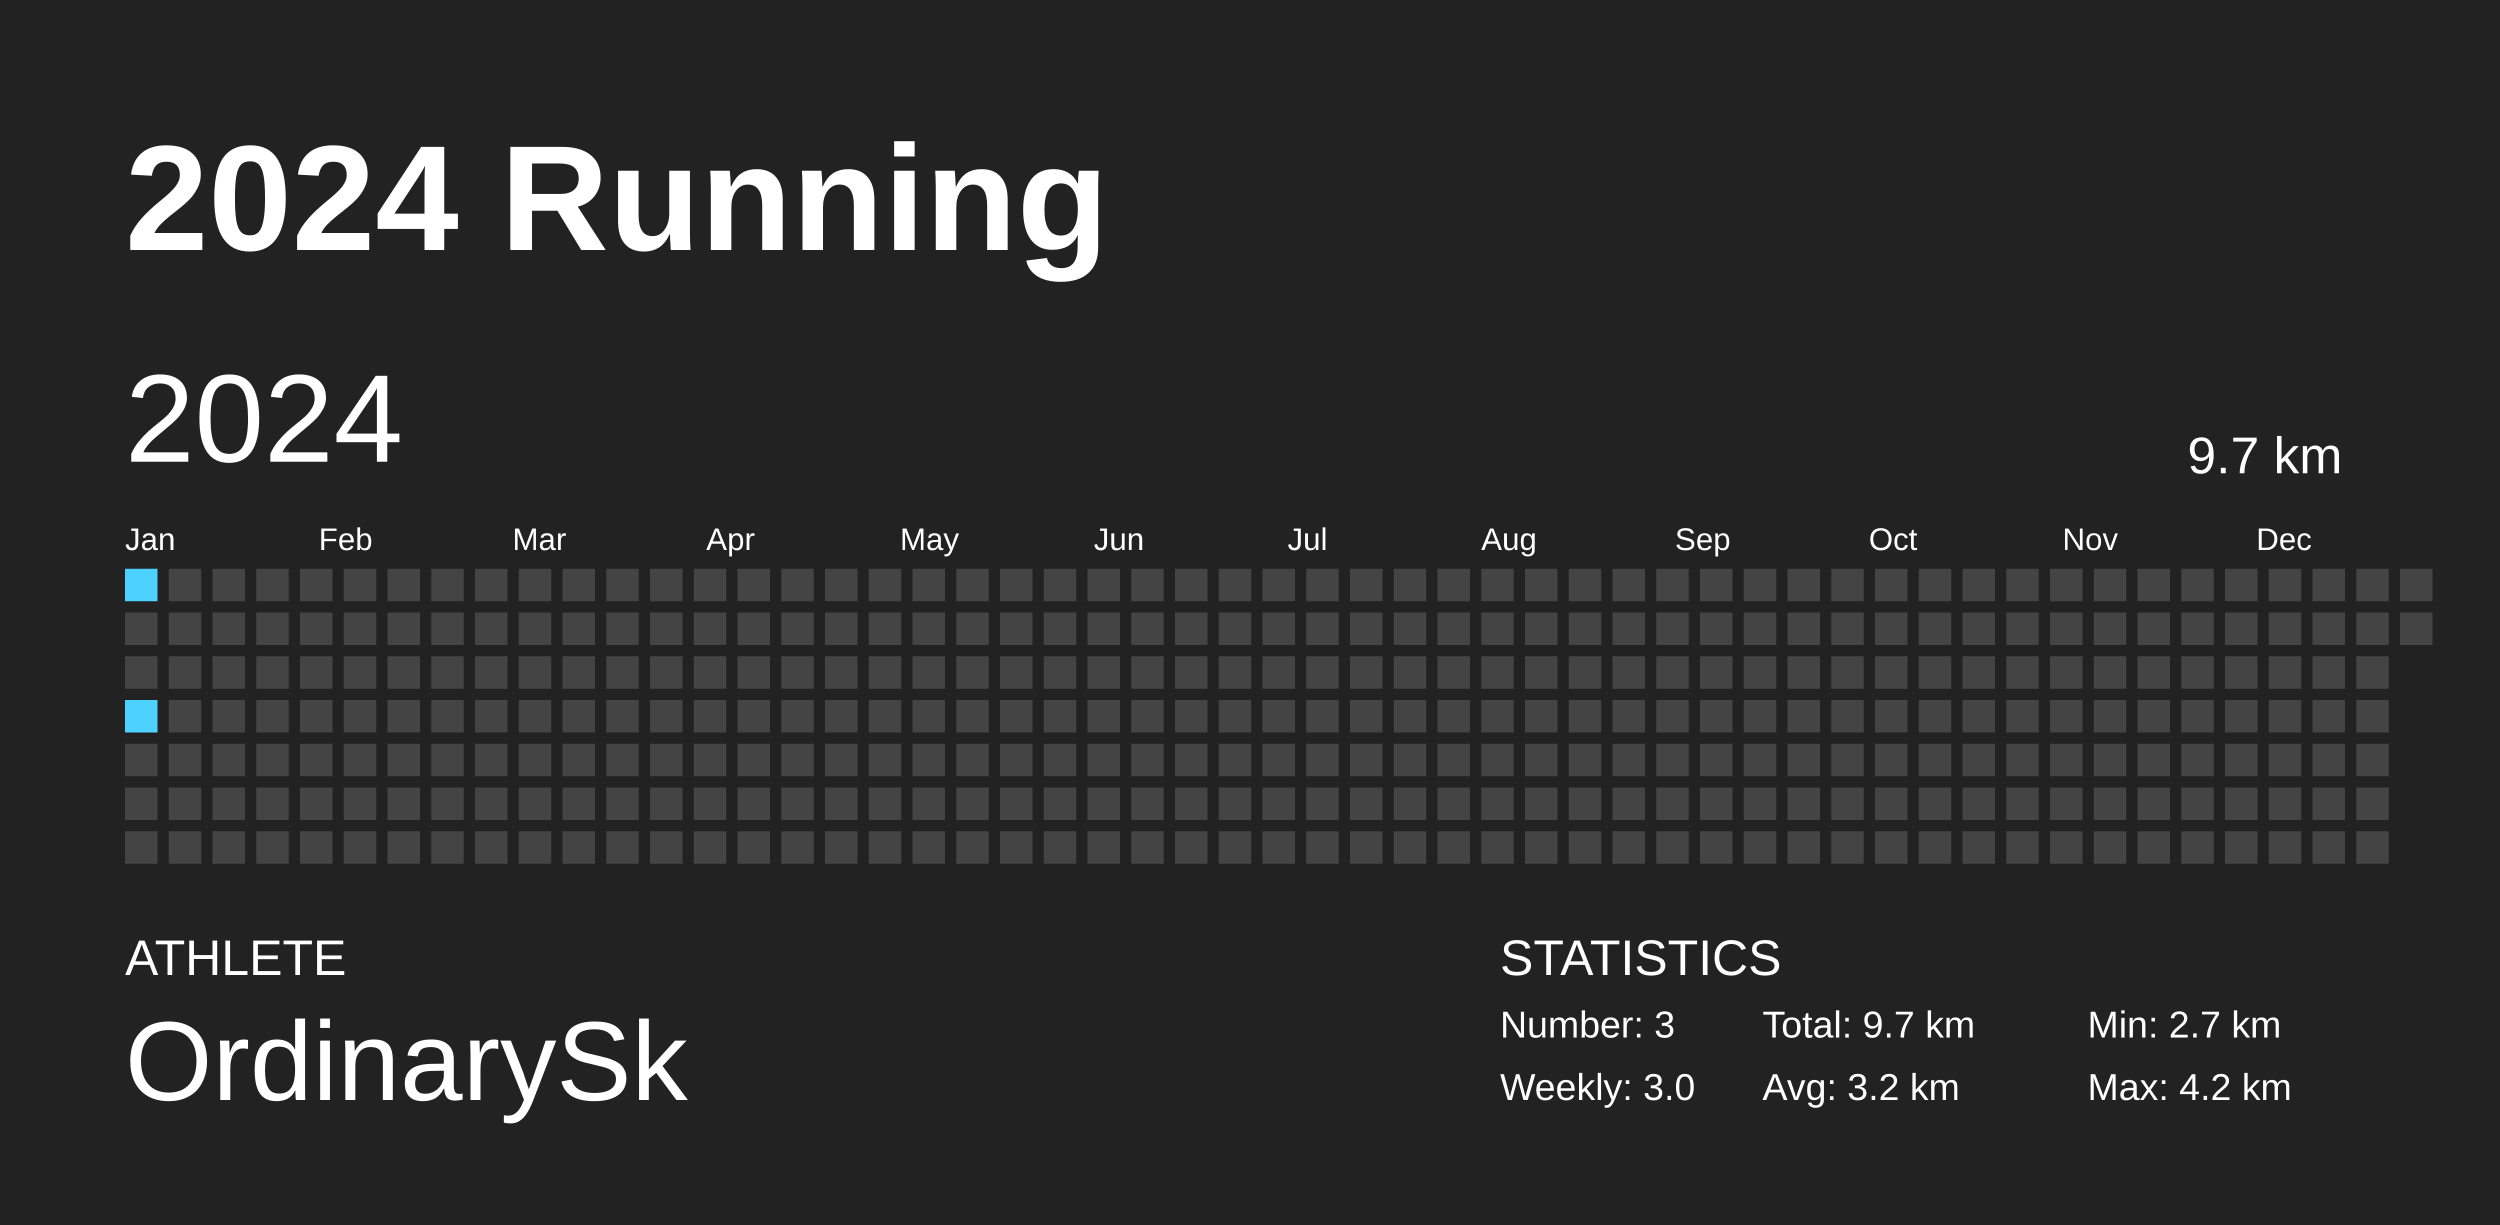
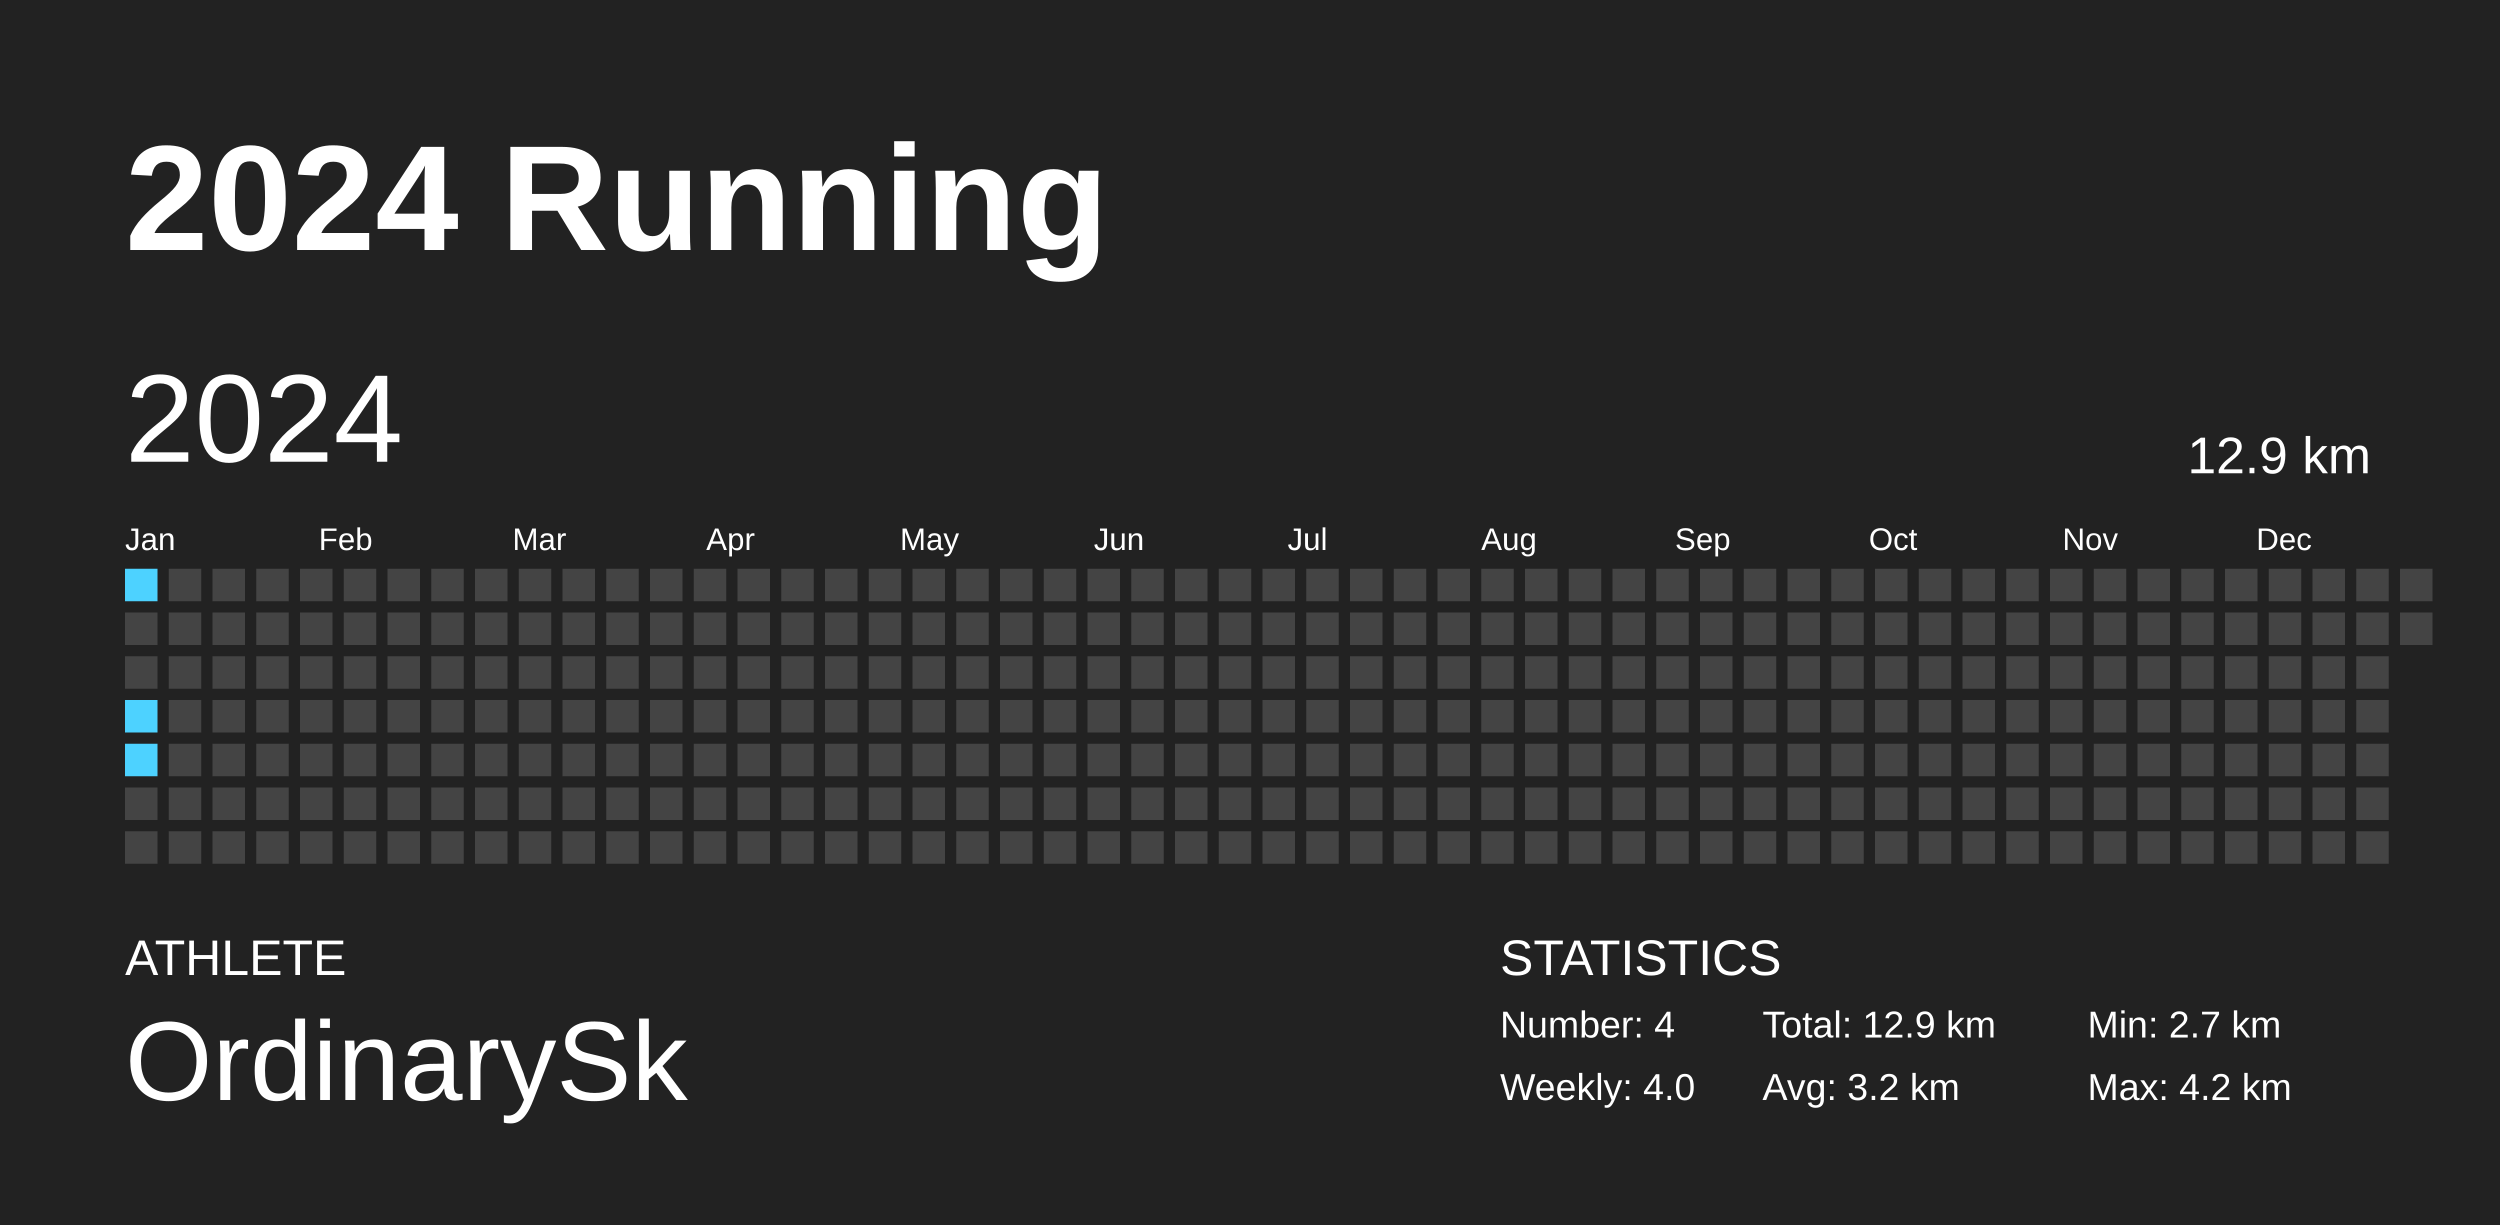
<svg xmlns="http://www.w3.org/2000/svg" baseProfile="full" height="98mm" version="1.1" viewBox="0,0,200,98" width="200mm">
  <defs />
  <rect fill="#222222" height="98" width="200" x="0" y="0" />
  <text fill="#FFFFFF" style="font-size:12px; font-family:Arial; font-weight:bold;" x="10" y="20">2024 Running</text>
  <text fill="#FFFFFF" style="font-size:4px; font-family:Arial" x="10" y="78">ATHLETE</text>
  <text fill="#FFFFFF" style="font-size:9px; font-family:Arial" x="10" y="88">OrdinarySk</text>
  <text fill="#FFFFFF" style="font-size:4px; font-family:Arial" x="120" y="78">STATISTICS</text>
-   <text fill="#FFFFFF" style="font-size:3px; font-family:Arial" x="120" y="83">Number: 3</text>
-   <text fill="#FFFFFF" style="font-size:3px; font-family:Arial" x="120" y="88">Weekly: 3.0</text>
-   <text fill="#FFFFFF" style="font-size:3px; font-family:Arial" x="141" y="83">Total: 9.7 km</text>
+   <text fill="#FFFFFF" style="font-size:3px; font-family:Arial" x="120" y="83">Number: 4</text>
+   <text fill="#FFFFFF" style="font-size:3px; font-family:Arial" x="120" y="88">Weekly: 4.0</text>
+   <text fill="#FFFFFF" style="font-size:3px; font-family:Arial" x="141" y="83">Total: 12.9 km</text>
  <text fill="#FFFFFF" style="font-size:3px; font-family:Arial" x="141" y="88">Avg: 3.2 km</text>
  <text fill="#FFFFFF" style="font-size:3px; font-family:Arial" x="167" y="83">Min: 2.7 km</text>
  <text fill="#FFFFFF" style="font-size:3px; font-family:Arial" x="167" y="88">Max: 4.2 km</text>
  <text dominant-baseline="hanging" fill="#FFFFFF" style="font-size:10.0px; font-family:Arial;" x="10" y="30">2024</text>
-   <text dominant-baseline="hanging" fill="#FFFFFF" style="font-size:4.125px; font-family:Arial;" x="175" y="35">9.7 km</text>
+   <text dominant-baseline="hanging" fill="#FFFFFF" style="font-size:4.125px; font-family:Arial;" x="175" y="35">12.9 km</text>
  <text fill="#FFFFFF" style="font-size:2.5px; font-family:Arial" x="10.0" y="44">Jan</text>
  <text fill="#FFFFFF" style="font-size:2.5px; font-family:Arial" x="25.5" y="44">Feb</text>
  <text fill="#FFFFFF" style="font-size:2.5px; font-family:Arial" x="41.0" y="44">Mar</text>
  <text fill="#FFFFFF" style="font-size:2.5px; font-family:Arial" x="56.5" y="44">Apr</text>
  <text fill="#FFFFFF" style="font-size:2.5px; font-family:Arial" x="72.0" y="44">May</text>
  <text fill="#FFFFFF" style="font-size:2.5px; font-family:Arial" x="87.5" y="44">Jun</text>
  <text fill="#FFFFFF" style="font-size:2.5px; font-family:Arial" x="103.0" y="44">Jul</text>
  <text fill="#FFFFFF" style="font-size:2.5px; font-family:Arial" x="118.5" y="44">Aug</text>
  <text fill="#FFFFFF" style="font-size:2.5px; font-family:Arial" x="134.0" y="44">Sep</text>
  <text fill="#FFFFFF" style="font-size:2.5px; font-family:Arial" x="149.5" y="44">Oct</text>
  <text fill="#FFFFFF" style="font-size:2.5px; font-family:Arial" x="165.0" y="44">Nov</text>
  <text fill="#FFFFFF" style="font-size:2.5px; font-family:Arial" x="180.5" y="44">Dec</text>
  <rect fill="#4dd2ff" height="2.6" width="2.6" x="10.0" y="45.5" />
  <rect fill="#444444" height="2.6" width="2.6" x="10.0" y="49.0" />
  <rect fill="#444444" height="2.6" width="2.6" x="10.0" y="52.5" />
  <rect fill="#4dd2ff" height="2.6" width="2.6" x="10.0" y="56.0" />
-   <rect fill="#444444" height="2.6" width="2.6" x="10.0" y="59.5" />
+   <rect fill="#4dd2ff" height="2.6" width="2.6" x="10.0" y="59.5" />
  <rect fill="#444444" height="2.6" width="2.6" x="10.0" y="63.0" />
  <rect fill="#444444" height="2.6" width="2.6" x="10.0" y="66.5" />
  <rect fill="#444444" height="2.6" width="2.6" x="13.5" y="45.5" />
  <rect fill="#444444" height="2.6" width="2.6" x="13.5" y="49.0" />
  <rect fill="#444444" height="2.6" width="2.6" x="13.5" y="52.5" />
  <rect fill="#444444" height="2.6" width="2.6" x="13.5" y="56.0" />
  <rect fill="#444444" height="2.6" width="2.6" x="13.5" y="59.5" />
  <rect fill="#444444" height="2.6" width="2.6" x="13.5" y="63.0" />
  <rect fill="#444444" height="2.6" width="2.6" x="13.5" y="66.5" />
  <rect fill="#444444" height="2.6" width="2.6" x="17.0" y="45.5" />
  <rect fill="#444444" height="2.6" width="2.6" x="17.0" y="49.0" />
  <rect fill="#444444" height="2.6" width="2.6" x="17.0" y="52.5" />
  <rect fill="#444444" height="2.6" width="2.6" x="17.0" y="56.0" />
  <rect fill="#444444" height="2.6" width="2.6" x="17.0" y="59.5" />
  <rect fill="#444444" height="2.6" width="2.6" x="17.0" y="63.0" />
  <rect fill="#444444" height="2.6" width="2.6" x="17.0" y="66.5" />
  <rect fill="#444444" height="2.6" width="2.6" x="20.5" y="45.5" />
  <rect fill="#444444" height="2.6" width="2.6" x="20.5" y="49.0" />
  <rect fill="#444444" height="2.6" width="2.6" x="20.5" y="52.5" />
  <rect fill="#444444" height="2.6" width="2.6" x="20.5" y="56.0" />
  <rect fill="#444444" height="2.6" width="2.6" x="20.5" y="59.5" />
  <rect fill="#444444" height="2.6" width="2.6" x="20.5" y="63.0" />
  <rect fill="#444444" height="2.6" width="2.6" x="20.5" y="66.5" />
  <rect fill="#444444" height="2.6" width="2.6" x="24.0" y="45.5" />
  <rect fill="#444444" height="2.6" width="2.6" x="24.0" y="49.0" />
  <rect fill="#444444" height="2.6" width="2.6" x="24.0" y="52.5" />
  <rect fill="#444444" height="2.6" width="2.6" x="24.0" y="56.0" />
  <rect fill="#444444" height="2.6" width="2.6" x="24.0" y="59.5" />
  <rect fill="#444444" height="2.6" width="2.6" x="24.0" y="63.0" />
  <rect fill="#444444" height="2.6" width="2.6" x="24.0" y="66.5" />
  <rect fill="#444444" height="2.6" width="2.6" x="27.5" y="45.5" />
  <rect fill="#444444" height="2.6" width="2.6" x="27.5" y="49.0" />
  <rect fill="#444444" height="2.6" width="2.6" x="27.5" y="52.5" />
  <rect fill="#444444" height="2.6" width="2.6" x="27.5" y="56.0" />
  <rect fill="#444444" height="2.6" width="2.6" x="27.5" y="59.5" />
  <rect fill="#444444" height="2.6" width="2.6" x="27.5" y="63.0" />
  <rect fill="#444444" height="2.6" width="2.6" x="27.5" y="66.5" />
  <rect fill="#444444" height="2.6" width="2.6" x="31.0" y="45.5" />
  <rect fill="#444444" height="2.6" width="2.6" x="31.0" y="49.0" />
  <rect fill="#444444" height="2.6" width="2.6" x="31.0" y="52.5" />
  <rect fill="#444444" height="2.6" width="2.6" x="31.0" y="56.0" />
  <rect fill="#444444" height="2.6" width="2.6" x="31.0" y="59.5" />
  <rect fill="#444444" height="2.6" width="2.6" x="31.0" y="63.0" />
  <rect fill="#444444" height="2.6" width="2.6" x="31.0" y="66.5" />
  <rect fill="#444444" height="2.6" width="2.6" x="34.5" y="45.5" />
  <rect fill="#444444" height="2.6" width="2.6" x="34.5" y="49.0" />
  <rect fill="#444444" height="2.6" width="2.6" x="34.5" y="52.5" />
  <rect fill="#444444" height="2.6" width="2.6" x="34.5" y="56.0" />
  <rect fill="#444444" height="2.6" width="2.6" x="34.5" y="59.5" />
  <rect fill="#444444" height="2.6" width="2.6" x="34.5" y="63.0" />
  <rect fill="#444444" height="2.6" width="2.6" x="34.5" y="66.5" />
  <rect fill="#444444" height="2.6" width="2.6" x="38.0" y="45.5" />
  <rect fill="#444444" height="2.6" width="2.6" x="38.0" y="49.0" />
  <rect fill="#444444" height="2.6" width="2.6" x="38.0" y="52.5" />
  <rect fill="#444444" height="2.6" width="2.6" x="38.0" y="56.0" />
  <rect fill="#444444" height="2.6" width="2.6" x="38.0" y="59.5" />
  <rect fill="#444444" height="2.6" width="2.6" x="38.0" y="63.0" />
  <rect fill="#444444" height="2.6" width="2.6" x="38.0" y="66.5" />
  <rect fill="#444444" height="2.6" width="2.6" x="41.5" y="45.5" />
  <rect fill="#444444" height="2.6" width="2.6" x="41.5" y="49.0" />
  <rect fill="#444444" height="2.6" width="2.6" x="41.5" y="52.5" />
  <rect fill="#444444" height="2.6" width="2.6" x="41.5" y="56.0" />
  <rect fill="#444444" height="2.6" width="2.6" x="41.5" y="59.5" />
  <rect fill="#444444" height="2.6" width="2.6" x="41.5" y="63.0" />
  <rect fill="#444444" height="2.6" width="2.6" x="41.5" y="66.5" />
  <rect fill="#444444" height="2.6" width="2.6" x="45.0" y="45.5" />
  <rect fill="#444444" height="2.6" width="2.6" x="45.0" y="49.0" />
  <rect fill="#444444" height="2.6" width="2.6" x="45.0" y="52.5" />
  <rect fill="#444444" height="2.6" width="2.6" x="45.0" y="56.0" />
  <rect fill="#444444" height="2.6" width="2.6" x="45.0" y="59.5" />
  <rect fill="#444444" height="2.6" width="2.6" x="45.0" y="63.0" />
  <rect fill="#444444" height="2.6" width="2.6" x="45.0" y="66.5" />
  <rect fill="#444444" height="2.6" width="2.6" x="48.5" y="45.5" />
  <rect fill="#444444" height="2.6" width="2.6" x="48.5" y="49.0" />
  <rect fill="#444444" height="2.6" width="2.6" x="48.5" y="52.5" />
  <rect fill="#444444" height="2.6" width="2.6" x="48.5" y="56.0" />
  <rect fill="#444444" height="2.6" width="2.6" x="48.5" y="59.5" />
  <rect fill="#444444" height="2.6" width="2.6" x="48.5" y="63.0" />
  <rect fill="#444444" height="2.6" width="2.6" x="48.5" y="66.5" />
  <rect fill="#444444" height="2.6" width="2.6" x="52.0" y="45.5" />
  <rect fill="#444444" height="2.6" width="2.6" x="52.0" y="49.0" />
  <rect fill="#444444" height="2.6" width="2.6" x="52.0" y="52.5" />
  <rect fill="#444444" height="2.6" width="2.6" x="52.0" y="56.0" />
  <rect fill="#444444" height="2.6" width="2.6" x="52.0" y="59.5" />
  <rect fill="#444444" height="2.6" width="2.6" x="52.0" y="63.0" />
  <rect fill="#444444" height="2.6" width="2.6" x="52.0" y="66.5" />
  <rect fill="#444444" height="2.6" width="2.6" x="55.5" y="45.5" />
  <rect fill="#444444" height="2.6" width="2.6" x="55.5" y="49.0" />
  <rect fill="#444444" height="2.6" width="2.6" x="55.5" y="52.5" />
  <rect fill="#444444" height="2.6" width="2.6" x="55.5" y="56.0" />
  <rect fill="#444444" height="2.6" width="2.6" x="55.5" y="59.5" />
  <rect fill="#444444" height="2.6" width="2.6" x="55.5" y="63.0" />
  <rect fill="#444444" height="2.6" width="2.6" x="55.5" y="66.5" />
  <rect fill="#444444" height="2.6" width="2.6" x="59.0" y="45.5" />
  <rect fill="#444444" height="2.6" width="2.6" x="59.0" y="49.0" />
  <rect fill="#444444" height="2.6" width="2.6" x="59.0" y="52.5" />
  <rect fill="#444444" height="2.6" width="2.6" x="59.0" y="56.0" />
  <rect fill="#444444" height="2.6" width="2.6" x="59.0" y="59.5" />
  <rect fill="#444444" height="2.6" width="2.6" x="59.0" y="63.0" />
  <rect fill="#444444" height="2.6" width="2.6" x="59.0" y="66.5" />
  <rect fill="#444444" height="2.6" width="2.6" x="62.5" y="45.5" />
  <rect fill="#444444" height="2.6" width="2.6" x="62.5" y="49.0" />
  <rect fill="#444444" height="2.6" width="2.6" x="62.5" y="52.5" />
  <rect fill="#444444" height="2.6" width="2.6" x="62.5" y="56.0" />
  <rect fill="#444444" height="2.6" width="2.6" x="62.5" y="59.5" />
  <rect fill="#444444" height="2.6" width="2.6" x="62.5" y="63.0" />
  <rect fill="#444444" height="2.6" width="2.6" x="62.5" y="66.5" />
  <rect fill="#444444" height="2.6" width="2.6" x="66.0" y="45.5" />
  <rect fill="#444444" height="2.6" width="2.6" x="66.0" y="49.0" />
  <rect fill="#444444" height="2.6" width="2.6" x="66.0" y="52.5" />
  <rect fill="#444444" height="2.6" width="2.6" x="66.0" y="56.0" />
  <rect fill="#444444" height="2.6" width="2.6" x="66.0" y="59.5" />
  <rect fill="#444444" height="2.6" width="2.6" x="66.0" y="63.0" />
  <rect fill="#444444" height="2.6" width="2.6" x="66.0" y="66.5" />
  <rect fill="#444444" height="2.6" width="2.6" x="69.5" y="45.5" />
  <rect fill="#444444" height="2.6" width="2.6" x="69.5" y="49.0" />
  <rect fill="#444444" height="2.6" width="2.6" x="69.5" y="52.5" />
  <rect fill="#444444" height="2.6" width="2.6" x="69.5" y="56.0" />
  <rect fill="#444444" height="2.6" width="2.6" x="69.5" y="59.5" />
  <rect fill="#444444" height="2.6" width="2.6" x="69.5" y="63.0" />
  <rect fill="#444444" height="2.6" width="2.6" x="69.5" y="66.5" />
  <rect fill="#444444" height="2.6" width="2.6" x="73.0" y="45.5" />
  <rect fill="#444444" height="2.6" width="2.6" x="73.0" y="49.0" />
  <rect fill="#444444" height="2.6" width="2.6" x="73.0" y="52.5" />
  <rect fill="#444444" height="2.6" width="2.6" x="73.0" y="56.0" />
  <rect fill="#444444" height="2.6" width="2.6" x="73.0" y="59.5" />
  <rect fill="#444444" height="2.6" width="2.6" x="73.0" y="63.0" />
  <rect fill="#444444" height="2.6" width="2.6" x="73.0" y="66.5" />
  <rect fill="#444444" height="2.6" width="2.6" x="76.5" y="45.5" />
  <rect fill="#444444" height="2.6" width="2.6" x="76.5" y="49.0" />
  <rect fill="#444444" height="2.6" width="2.6" x="76.5" y="52.5" />
  <rect fill="#444444" height="2.6" width="2.6" x="76.5" y="56.0" />
  <rect fill="#444444" height="2.6" width="2.6" x="76.5" y="59.5" />
  <rect fill="#444444" height="2.6" width="2.6" x="76.5" y="63.0" />
  <rect fill="#444444" height="2.6" width="2.6" x="76.5" y="66.5" />
  <rect fill="#444444" height="2.6" width="2.6" x="80.0" y="45.5" />
  <rect fill="#444444" height="2.6" width="2.6" x="80.0" y="49.0" />
  <rect fill="#444444" height="2.6" width="2.6" x="80.0" y="52.5" />
  <rect fill="#444444" height="2.6" width="2.6" x="80.0" y="56.0" />
  <rect fill="#444444" height="2.6" width="2.6" x="80.0" y="59.5" />
  <rect fill="#444444" height="2.6" width="2.6" x="80.0" y="63.0" />
  <rect fill="#444444" height="2.6" width="2.6" x="80.0" y="66.5" />
  <rect fill="#444444" height="2.6" width="2.6" x="83.5" y="45.5" />
  <rect fill="#444444" height="2.6" width="2.6" x="83.5" y="49.0" />
  <rect fill="#444444" height="2.6" width="2.6" x="83.5" y="52.5" />
  <rect fill="#444444" height="2.6" width="2.6" x="83.5" y="56.0" />
  <rect fill="#444444" height="2.6" width="2.6" x="83.5" y="59.5" />
  <rect fill="#444444" height="2.6" width="2.6" x="83.5" y="63.0" />
  <rect fill="#444444" height="2.6" width="2.6" x="83.5" y="66.5" />
  <rect fill="#444444" height="2.6" width="2.6" x="87.0" y="45.5" />
  <rect fill="#444444" height="2.6" width="2.6" x="87.0" y="49.0" />
  <rect fill="#444444" height="2.6" width="2.6" x="87.0" y="52.5" />
  <rect fill="#444444" height="2.6" width="2.6" x="87.0" y="56.0" />
  <rect fill="#444444" height="2.6" width="2.6" x="87.0" y="59.5" />
  <rect fill="#444444" height="2.6" width="2.6" x="87.0" y="63.0" />
  <rect fill="#444444" height="2.6" width="2.6" x="87.0" y="66.5" />
  <rect fill="#444444" height="2.6" width="2.6" x="90.5" y="45.5" />
  <rect fill="#444444" height="2.6" width="2.6" x="90.5" y="49.0" />
  <rect fill="#444444" height="2.6" width="2.6" x="90.5" y="52.5" />
  <rect fill="#444444" height="2.6" width="2.6" x="90.5" y="56.0" />
  <rect fill="#444444" height="2.6" width="2.6" x="90.5" y="59.5" />
  <rect fill="#444444" height="2.6" width="2.6" x="90.5" y="63.0" />
  <rect fill="#444444" height="2.6" width="2.6" x="90.5" y="66.5" />
  <rect fill="#444444" height="2.6" width="2.6" x="94.0" y="45.5" />
  <rect fill="#444444" height="2.6" width="2.6" x="94.0" y="49.0" />
  <rect fill="#444444" height="2.6" width="2.6" x="94.0" y="52.5" />
  <rect fill="#444444" height="2.6" width="2.6" x="94.0" y="56.0" />
  <rect fill="#444444" height="2.6" width="2.6" x="94.0" y="59.5" />
  <rect fill="#444444" height="2.6" width="2.6" x="94.0" y="63.0" />
  <rect fill="#444444" height="2.6" width="2.6" x="94.0" y="66.5" />
  <rect fill="#444444" height="2.6" width="2.6" x="97.5" y="45.5" />
  <rect fill="#444444" height="2.6" width="2.6" x="97.5" y="49.0" />
  <rect fill="#444444" height="2.6" width="2.6" x="97.5" y="52.5" />
  <rect fill="#444444" height="2.6" width="2.6" x="97.5" y="56.0" />
  <rect fill="#444444" height="2.6" width="2.6" x="97.5" y="59.5" />
  <rect fill="#444444" height="2.6" width="2.6" x="97.5" y="63.0" />
  <rect fill="#444444" height="2.6" width="2.6" x="97.5" y="66.5" />
  <rect fill="#444444" height="2.6" width="2.6" x="101.0" y="45.5" />
  <rect fill="#444444" height="2.6" width="2.6" x="101.0" y="49.0" />
  <rect fill="#444444" height="2.6" width="2.6" x="101.0" y="52.5" />
  <rect fill="#444444" height="2.6" width="2.6" x="101.0" y="56.0" />
  <rect fill="#444444" height="2.6" width="2.6" x="101.0" y="59.5" />
  <rect fill="#444444" height="2.6" width="2.6" x="101.0" y="63.0" />
  <rect fill="#444444" height="2.6" width="2.6" x="101.0" y="66.5" />
  <rect fill="#444444" height="2.6" width="2.6" x="104.5" y="45.5" />
  <rect fill="#444444" height="2.6" width="2.6" x="104.5" y="49.0" />
  <rect fill="#444444" height="2.6" width="2.6" x="104.5" y="52.5" />
  <rect fill="#444444" height="2.6" width="2.6" x="104.5" y="56.0" />
  <rect fill="#444444" height="2.6" width="2.6" x="104.5" y="59.5" />
  <rect fill="#444444" height="2.6" width="2.6" x="104.5" y="63.0" />
  <rect fill="#444444" height="2.6" width="2.6" x="104.5" y="66.5" />
  <rect fill="#444444" height="2.6" width="2.6" x="108.0" y="45.5" />
  <rect fill="#444444" height="2.6" width="2.6" x="108.0" y="49.0" />
  <rect fill="#444444" height="2.6" width="2.6" x="108.0" y="52.5" />
  <rect fill="#444444" height="2.6" width="2.6" x="108.0" y="56.0" />
  <rect fill="#444444" height="2.6" width="2.6" x="108.0" y="59.5" />
  <rect fill="#444444" height="2.6" width="2.6" x="108.0" y="63.0" />
  <rect fill="#444444" height="2.6" width="2.6" x="108.0" y="66.5" />
  <rect fill="#444444" height="2.6" width="2.6" x="111.5" y="45.5" />
  <rect fill="#444444" height="2.6" width="2.6" x="111.5" y="49.0" />
  <rect fill="#444444" height="2.6" width="2.6" x="111.5" y="52.5" />
  <rect fill="#444444" height="2.6" width="2.6" x="111.5" y="56.0" />
  <rect fill="#444444" height="2.6" width="2.6" x="111.5" y="59.5" />
  <rect fill="#444444" height="2.6" width="2.6" x="111.5" y="63.0" />
  <rect fill="#444444" height="2.6" width="2.6" x="111.5" y="66.5" />
  <rect fill="#444444" height="2.6" width="2.6" x="115.0" y="45.5" />
  <rect fill="#444444" height="2.6" width="2.6" x="115.0" y="49.0" />
  <rect fill="#444444" height="2.6" width="2.6" x="115.0" y="52.5" />
  <rect fill="#444444" height="2.6" width="2.6" x="115.0" y="56.0" />
  <rect fill="#444444" height="2.6" width="2.6" x="115.0" y="59.5" />
  <rect fill="#444444" height="2.6" width="2.6" x="115.0" y="63.0" />
  <rect fill="#444444" height="2.6" width="2.6" x="115.0" y="66.5" />
  <rect fill="#444444" height="2.6" width="2.6" x="118.5" y="45.5" />
  <rect fill="#444444" height="2.6" width="2.6" x="118.5" y="49.0" />
  <rect fill="#444444" height="2.6" width="2.6" x="118.5" y="52.5" />
  <rect fill="#444444" height="2.6" width="2.6" x="118.5" y="56.0" />
  <rect fill="#444444" height="2.6" width="2.6" x="118.5" y="59.5" />
  <rect fill="#444444" height="2.6" width="2.6" x="118.5" y="63.0" />
  <rect fill="#444444" height="2.6" width="2.6" x="118.5" y="66.5" />
  <rect fill="#444444" height="2.6" width="2.6" x="122.0" y="45.5" />
  <rect fill="#444444" height="2.6" width="2.6" x="122.0" y="49.0" />
  <rect fill="#444444" height="2.6" width="2.6" x="122.0" y="52.5" />
  <rect fill="#444444" height="2.6" width="2.6" x="122.0" y="56.0" />
  <rect fill="#444444" height="2.6" width="2.6" x="122.0" y="59.5" />
  <rect fill="#444444" height="2.6" width="2.6" x="122.0" y="63.0" />
  <rect fill="#444444" height="2.6" width="2.6" x="122.0" y="66.5" />
  <rect fill="#444444" height="2.6" width="2.6" x="125.5" y="45.5" />
  <rect fill="#444444" height="2.6" width="2.6" x="125.5" y="49.0" />
  <rect fill="#444444" height="2.6" width="2.6" x="125.5" y="52.5" />
  <rect fill="#444444" height="2.6" width="2.6" x="125.5" y="56.0" />
  <rect fill="#444444" height="2.6" width="2.6" x="125.5" y="59.5" />
  <rect fill="#444444" height="2.6" width="2.6" x="125.5" y="63.0" />
  <rect fill="#444444" height="2.6" width="2.6" x="125.5" y="66.5" />
  <rect fill="#444444" height="2.6" width="2.6" x="129.0" y="45.5" />
  <rect fill="#444444" height="2.6" width="2.6" x="129.0" y="49.0" />
  <rect fill="#444444" height="2.6" width="2.6" x="129.0" y="52.5" />
  <rect fill="#444444" height="2.6" width="2.6" x="129.0" y="56.0" />
  <rect fill="#444444" height="2.6" width="2.6" x="129.0" y="59.5" />
  <rect fill="#444444" height="2.6" width="2.6" x="129.0" y="63.0" />
  <rect fill="#444444" height="2.6" width="2.6" x="129.0" y="66.5" />
  <rect fill="#444444" height="2.6" width="2.6" x="132.5" y="45.5" />
  <rect fill="#444444" height="2.6" width="2.6" x="132.5" y="49.0" />
  <rect fill="#444444" height="2.6" width="2.6" x="132.5" y="52.5" />
  <rect fill="#444444" height="2.6" width="2.6" x="132.5" y="56.0" />
  <rect fill="#444444" height="2.6" width="2.6" x="132.5" y="59.5" />
  <rect fill="#444444" height="2.6" width="2.6" x="132.5" y="63.0" />
  <rect fill="#444444" height="2.6" width="2.6" x="132.5" y="66.5" />
  <rect fill="#444444" height="2.6" width="2.6" x="136.0" y="45.5" />
  <rect fill="#444444" height="2.6" width="2.6" x="136.0" y="49.0" />
  <rect fill="#444444" height="2.6" width="2.6" x="136.0" y="52.5" />
  <rect fill="#444444" height="2.6" width="2.6" x="136.0" y="56.0" />
  <rect fill="#444444" height="2.6" width="2.6" x="136.0" y="59.5" />
  <rect fill="#444444" height="2.6" width="2.6" x="136.0" y="63.0" />
  <rect fill="#444444" height="2.6" width="2.6" x="136.0" y="66.5" />
  <rect fill="#444444" height="2.6" width="2.6" x="139.5" y="45.5" />
  <rect fill="#444444" height="2.6" width="2.6" x="139.5" y="49.0" />
  <rect fill="#444444" height="2.6" width="2.6" x="139.5" y="52.5" />
  <rect fill="#444444" height="2.6" width="2.6" x="139.5" y="56.0" />
  <rect fill="#444444" height="2.6" width="2.6" x="139.5" y="59.5" />
  <rect fill="#444444" height="2.6" width="2.6" x="139.5" y="63.0" />
  <rect fill="#444444" height="2.6" width="2.6" x="139.5" y="66.5" />
  <rect fill="#444444" height="2.6" width="2.6" x="143.0" y="45.5" />
  <rect fill="#444444" height="2.6" width="2.6" x="143.0" y="49.0" />
  <rect fill="#444444" height="2.6" width="2.6" x="143.0" y="52.5" />
  <rect fill="#444444" height="2.6" width="2.6" x="143.0" y="56.0" />
  <rect fill="#444444" height="2.6" width="2.6" x="143.0" y="59.5" />
  <rect fill="#444444" height="2.6" width="2.6" x="143.0" y="63.0" />
  <rect fill="#444444" height="2.6" width="2.6" x="143.0" y="66.5" />
  <rect fill="#444444" height="2.6" width="2.6" x="146.5" y="45.5" />
  <rect fill="#444444" height="2.6" width="2.6" x="146.5" y="49.0" />
  <rect fill="#444444" height="2.6" width="2.6" x="146.5" y="52.5" />
  <rect fill="#444444" height="2.6" width="2.6" x="146.5" y="56.0" />
  <rect fill="#444444" height="2.6" width="2.6" x="146.5" y="59.5" />
  <rect fill="#444444" height="2.6" width="2.6" x="146.5" y="63.0" />
  <rect fill="#444444" height="2.6" width="2.6" x="146.5" y="66.5" />
  <rect fill="#444444" height="2.6" width="2.6" x="150.0" y="45.5" />
  <rect fill="#444444" height="2.6" width="2.6" x="150.0" y="49.0" />
  <rect fill="#444444" height="2.6" width="2.6" x="150.0" y="52.5" />
  <rect fill="#444444" height="2.6" width="2.6" x="150.0" y="56.0" />
  <rect fill="#444444" height="2.6" width="2.6" x="150.0" y="59.5" />
  <rect fill="#444444" height="2.6" width="2.6" x="150.0" y="63.0" />
  <rect fill="#444444" height="2.6" width="2.6" x="150.0" y="66.5" />
  <rect fill="#444444" height="2.6" width="2.6" x="153.5" y="45.5" />
  <rect fill="#444444" height="2.6" width="2.6" x="153.5" y="49.0" />
  <rect fill="#444444" height="2.6" width="2.6" x="153.5" y="52.5" />
  <rect fill="#444444" height="2.6" width="2.6" x="153.5" y="56.0" />
  <rect fill="#444444" height="2.6" width="2.6" x="153.5" y="59.5" />
  <rect fill="#444444" height="2.6" width="2.6" x="153.5" y="63.0" />
  <rect fill="#444444" height="2.6" width="2.6" x="153.5" y="66.5" />
  <rect fill="#444444" height="2.6" width="2.6" x="157.0" y="45.5" />
  <rect fill="#444444" height="2.6" width="2.6" x="157.0" y="49.0" />
  <rect fill="#444444" height="2.6" width="2.6" x="157.0" y="52.5" />
  <rect fill="#444444" height="2.6" width="2.6" x="157.0" y="56.0" />
  <rect fill="#444444" height="2.6" width="2.6" x="157.0" y="59.5" />
  <rect fill="#444444" height="2.6" width="2.6" x="157.0" y="63.0" />
  <rect fill="#444444" height="2.6" width="2.6" x="157.0" y="66.5" />
  <rect fill="#444444" height="2.6" width="2.6" x="160.5" y="45.5" />
  <rect fill="#444444" height="2.6" width="2.6" x="160.5" y="49.0" />
  <rect fill="#444444" height="2.6" width="2.6" x="160.5" y="52.5" />
  <rect fill="#444444" height="2.6" width="2.6" x="160.5" y="56.0" />
  <rect fill="#444444" height="2.6" width="2.6" x="160.5" y="59.5" />
  <rect fill="#444444" height="2.6" width="2.6" x="160.5" y="63.0" />
  <rect fill="#444444" height="2.6" width="2.6" x="160.5" y="66.5" />
  <rect fill="#444444" height="2.6" width="2.6" x="164.0" y="45.5" />
  <rect fill="#444444" height="2.6" width="2.6" x="164.0" y="49.0" />
  <rect fill="#444444" height="2.6" width="2.6" x="164.0" y="52.5" />
  <rect fill="#444444" height="2.6" width="2.6" x="164.0" y="56.0" />
  <rect fill="#444444" height="2.6" width="2.6" x="164.0" y="59.5" />
  <rect fill="#444444" height="2.6" width="2.6" x="164.0" y="63.0" />
  <rect fill="#444444" height="2.6" width="2.6" x="164.0" y="66.5" />
  <rect fill="#444444" height="2.6" width="2.6" x="167.5" y="45.5" />
  <rect fill="#444444" height="2.6" width="2.6" x="167.5" y="49.0" />
  <rect fill="#444444" height="2.6" width="2.6" x="167.5" y="52.5" />
  <rect fill="#444444" height="2.6" width="2.6" x="167.5" y="56.0" />
  <rect fill="#444444" height="2.6" width="2.6" x="167.5" y="59.5" />
  <rect fill="#444444" height="2.6" width="2.6" x="167.5" y="63.0" />
  <rect fill="#444444" height="2.6" width="2.6" x="167.5" y="66.5" />
  <rect fill="#444444" height="2.6" width="2.6" x="171.0" y="45.5" />
  <rect fill="#444444" height="2.6" width="2.6" x="171.0" y="49.0" />
  <rect fill="#444444" height="2.6" width="2.6" x="171.0" y="52.5" />
  <rect fill="#444444" height="2.6" width="2.6" x="171.0" y="56.0" />
  <rect fill="#444444" height="2.6" width="2.6" x="171.0" y="59.5" />
  <rect fill="#444444" height="2.6" width="2.6" x="171.0" y="63.0" />
  <rect fill="#444444" height="2.6" width="2.6" x="171.0" y="66.5" />
  <rect fill="#444444" height="2.6" width="2.6" x="174.5" y="45.5" />
  <rect fill="#444444" height="2.6" width="2.6" x="174.5" y="49.0" />
  <rect fill="#444444" height="2.6" width="2.6" x="174.5" y="52.5" />
  <rect fill="#444444" height="2.6" width="2.6" x="174.5" y="56.0" />
  <rect fill="#444444" height="2.6" width="2.6" x="174.5" y="59.5" />
  <rect fill="#444444" height="2.6" width="2.6" x="174.5" y="63.0" />
  <rect fill="#444444" height="2.6" width="2.6" x="174.5" y="66.5" />
  <rect fill="#444444" height="2.6" width="2.6" x="178.0" y="45.5" />
  <rect fill="#444444" height="2.6" width="2.6" x="178.0" y="49.0" />
  <rect fill="#444444" height="2.6" width="2.6" x="178.0" y="52.5" />
  <rect fill="#444444" height="2.6" width="2.6" x="178.0" y="56.0" />
  <rect fill="#444444" height="2.6" width="2.6" x="178.0" y="59.5" />
  <rect fill="#444444" height="2.6" width="2.6" x="178.0" y="63.0" />
  <rect fill="#444444" height="2.6" width="2.6" x="178.0" y="66.5" />
  <rect fill="#444444" height="2.6" width="2.6" x="181.5" y="45.5" />
  <rect fill="#444444" height="2.6" width="2.6" x="181.5" y="49.0" />
  <rect fill="#444444" height="2.6" width="2.6" x="181.5" y="52.5" />
  <rect fill="#444444" height="2.6" width="2.6" x="181.5" y="56.0" />
  <rect fill="#444444" height="2.6" width="2.6" x="181.5" y="59.5" />
  <rect fill="#444444" height="2.6" width="2.6" x="181.5" y="63.0" />
  <rect fill="#444444" height="2.6" width="2.6" x="181.5" y="66.5" />
  <rect fill="#444444" height="2.6" width="2.6" x="185.0" y="45.5" />
  <rect fill="#444444" height="2.6" width="2.6" x="185.0" y="49.0" />
  <rect fill="#444444" height="2.6" width="2.6" x="185.0" y="52.5" />
  <rect fill="#444444" height="2.6" width="2.6" x="185.0" y="56.0" />
  <rect fill="#444444" height="2.6" width="2.6" x="185.0" y="59.5" />
  <rect fill="#444444" height="2.6" width="2.6" x="185.0" y="63.0" />
  <rect fill="#444444" height="2.6" width="2.6" x="185.0" y="66.5" />
  <rect fill="#444444" height="2.6" width="2.6" x="188.5" y="45.5" />
  <rect fill="#444444" height="2.6" width="2.6" x="188.5" y="49.0" />
  <rect fill="#444444" height="2.6" width="2.6" x="188.5" y="52.5" />
  <rect fill="#444444" height="2.6" width="2.6" x="188.5" y="56.0" />
  <rect fill="#444444" height="2.6" width="2.6" x="188.5" y="59.5" />
  <rect fill="#444444" height="2.6" width="2.6" x="188.5" y="63.0" />
  <rect fill="#444444" height="2.6" width="2.6" x="188.5" y="66.5" />
  <rect fill="#444444" height="2.6" width="2.6" x="192.0" y="45.5" />
  <rect fill="#444444" height="2.6" width="2.6" x="192.0" y="49.0" />
</svg>
